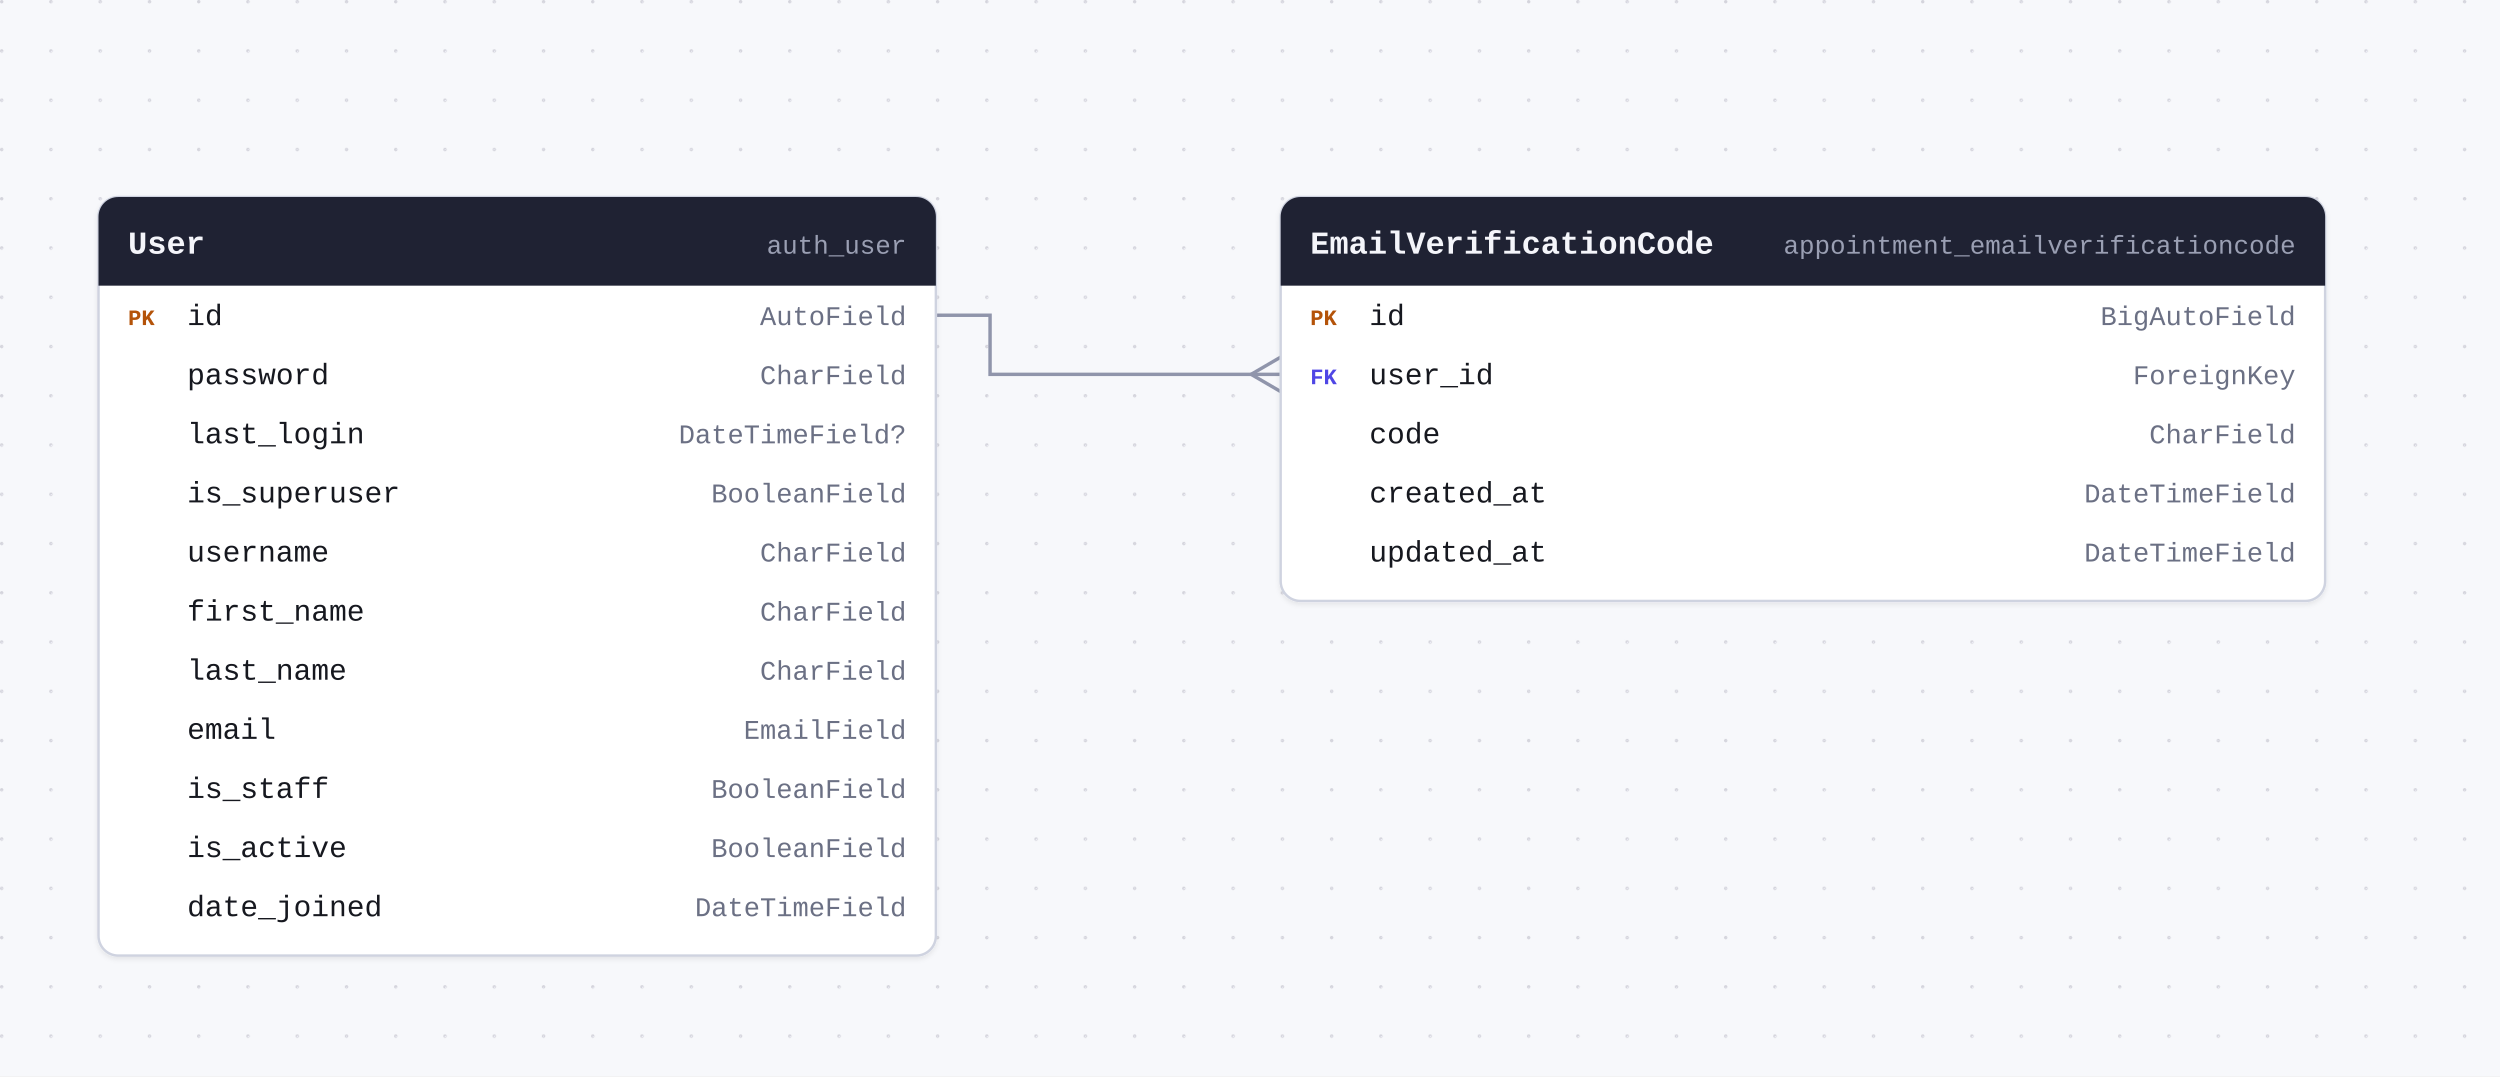
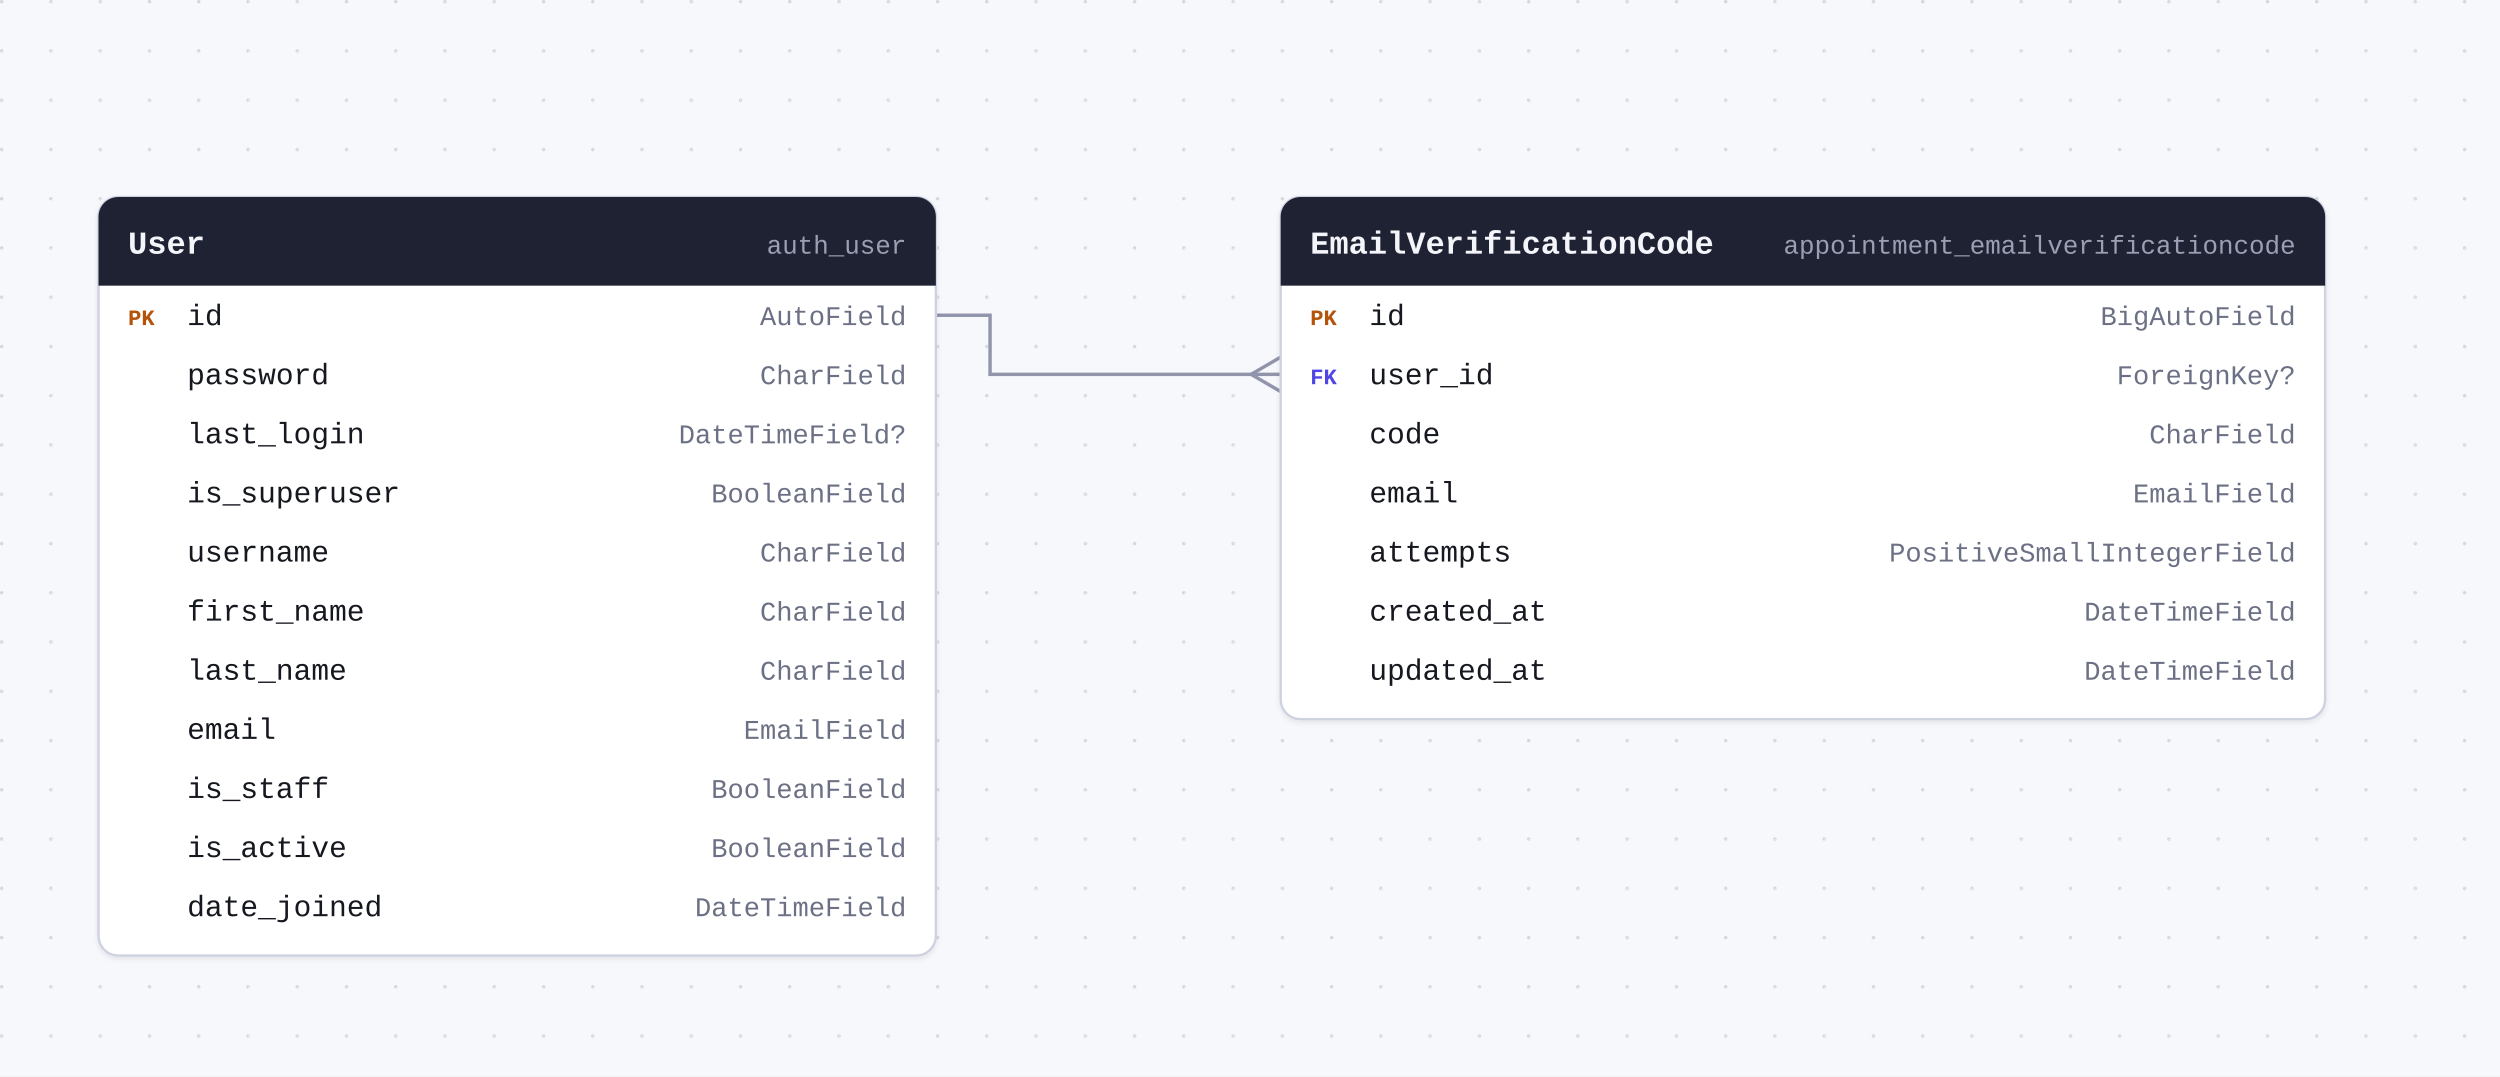
<svg xmlns="http://www.w3.org/2000/svg" width="1015.09" height="437" viewBox="0 -40 1015.09 437">
  <defs>
    <pattern id="dots" width="20" height="20" patternUnits="userSpaceOnUse">
      <circle cx="0.7" cy="0.7" r="0.7" fill="#d4d4dc" />
    </pattern>
    <filter id="shadow" x="-5%" y="-5%" width="110%" height="115%">
      <feDropShadow dx="0" dy="1" stdDeviation="1" flood-color="#000000" flood-opacity="0.08" />
    </filter>
  </defs>
  <rect y="-40" width="1015.09" height="437" fill="#f7f8fb" />
  <rect y="-40" width="1015.09" height="437" fill="url(#dots)" />
  <path class="relation-edge" d="M380 88 L402 88 L402 112 L520 112" fill="none" stroke="#9095ab" stroke-width="1.4" />
  <path d="M508 112 L520 105 M508 112 L520 119" fill="none" stroke="#9095ab" stroke-width="1.4" />
  <g class="model-node">
    <clipPath id="card-0">
      <rect x="40" y="40" width="340" height="308" rx="8" />
    </clipPath>
    <rect x="40" y="40" width="340" height="308" rx="8" fill="#ffffff" stroke="#cfd3e0" filter="url(#shadow)" />
    <rect x="40" y="40" width="340" height="36" fill="#1f2233" clip-path="url(#card-0)" />
    <text x="52" y="63" font-family="ui-monospace, SF Mono, Menlo, Consolas, Liberation Mono, DejaVu Sans Mono, monospace" font-size="13" font-weight="700" text-anchor="start" fill="#f4f5fa">User</text>
    <text x="368" y="63" font-family="ui-monospace, SF Mono, Menlo, Consolas, Liberation Mono, DejaVu Sans Mono, monospace" font-size="10.5" font-weight="400" text-anchor="end" fill="#9a9fb3">auth_user</text>
    <text x="52" y="92" font-family="ui-monospace, SF Mono, Menlo, Consolas, Liberation Mono, DejaVu Sans Mono, monospace" font-size="9" font-weight="700" text-anchor="start" fill="#b45309">PK</text>
    <text x="76" y="92" font-family="ui-monospace, SF Mono, Menlo, Consolas, Liberation Mono, DejaVu Sans Mono, monospace" font-size="12" font-weight="400" text-anchor="start" fill="#16181f">id</text>
    <text x="368" y="92" font-family="ui-monospace, SF Mono, Menlo, Consolas, Liberation Mono, DejaVu Sans Mono, monospace" font-size="11" font-weight="400" text-anchor="end" fill="#6b7084">AutoField</text>
    <text x="76" y="116" font-family="ui-monospace, SF Mono, Menlo, Consolas, Liberation Mono, DejaVu Sans Mono, monospace" font-size="12" font-weight="400" text-anchor="start" fill="#16181f">password</text>
    <text x="368" y="116" font-family="ui-monospace, SF Mono, Menlo, Consolas, Liberation Mono, DejaVu Sans Mono, monospace" font-size="11" font-weight="400" text-anchor="end" fill="#6b7084">CharField</text>
    <text x="76" y="140" font-family="ui-monospace, SF Mono, Menlo, Consolas, Liberation Mono, DejaVu Sans Mono, monospace" font-size="12" font-weight="400" text-anchor="start" fill="#16181f">last_login</text>
    <text x="368" y="140" font-family="ui-monospace, SF Mono, Menlo, Consolas, Liberation Mono, DejaVu Sans Mono, monospace" font-size="11" font-weight="400" text-anchor="end" fill="#6b7084">DateTimeField?</text>
    <text x="76" y="164" font-family="ui-monospace, SF Mono, Menlo, Consolas, Liberation Mono, DejaVu Sans Mono, monospace" font-size="12" font-weight="400" text-anchor="start" fill="#16181f">is_superuser</text>
    <text x="368" y="164" font-family="ui-monospace, SF Mono, Menlo, Consolas, Liberation Mono, DejaVu Sans Mono, monospace" font-size="11" font-weight="400" text-anchor="end" fill="#6b7084">BooleanField</text>
    <text x="76" y="188" font-family="ui-monospace, SF Mono, Menlo, Consolas, Liberation Mono, DejaVu Sans Mono, monospace" font-size="12" font-weight="400" text-anchor="start" fill="#16181f">username</text>
    <text x="368" y="188" font-family="ui-monospace, SF Mono, Menlo, Consolas, Liberation Mono, DejaVu Sans Mono, monospace" font-size="11" font-weight="400" text-anchor="end" fill="#6b7084">CharField</text>
    <text x="76" y="212" font-family="ui-monospace, SF Mono, Menlo, Consolas, Liberation Mono, DejaVu Sans Mono, monospace" font-size="12" font-weight="400" text-anchor="start" fill="#16181f">first_name</text>
    <text x="368" y="212" font-family="ui-monospace, SF Mono, Menlo, Consolas, Liberation Mono, DejaVu Sans Mono, monospace" font-size="11" font-weight="400" text-anchor="end" fill="#6b7084">CharField</text>
    <text x="76" y="236" font-family="ui-monospace, SF Mono, Menlo, Consolas, Liberation Mono, DejaVu Sans Mono, monospace" font-size="12" font-weight="400" text-anchor="start" fill="#16181f">last_name</text>
    <text x="368" y="236" font-family="ui-monospace, SF Mono, Menlo, Consolas, Liberation Mono, DejaVu Sans Mono, monospace" font-size="11" font-weight="400" text-anchor="end" fill="#6b7084">CharField</text>
    <text x="76" y="260" font-family="ui-monospace, SF Mono, Menlo, Consolas, Liberation Mono, DejaVu Sans Mono, monospace" font-size="12" font-weight="400" text-anchor="start" fill="#16181f">email</text>
    <text x="368" y="260" font-family="ui-monospace, SF Mono, Menlo, Consolas, Liberation Mono, DejaVu Sans Mono, monospace" font-size="11" font-weight="400" text-anchor="end" fill="#6b7084">EmailField</text>
    <text x="76" y="284" font-family="ui-monospace, SF Mono, Menlo, Consolas, Liberation Mono, DejaVu Sans Mono, monospace" font-size="12" font-weight="400" text-anchor="start" fill="#16181f">is_staff</text>
    <text x="368" y="284" font-family="ui-monospace, SF Mono, Menlo, Consolas, Liberation Mono, DejaVu Sans Mono, monospace" font-size="11" font-weight="400" text-anchor="end" fill="#6b7084">BooleanField</text>
    <text x="76" y="308" font-family="ui-monospace, SF Mono, Menlo, Consolas, Liberation Mono, DejaVu Sans Mono, monospace" font-size="12" font-weight="400" text-anchor="start" fill="#16181f">is_active</text>
    <text x="368" y="308" font-family="ui-monospace, SF Mono, Menlo, Consolas, Liberation Mono, DejaVu Sans Mono, monospace" font-size="11" font-weight="400" text-anchor="end" fill="#6b7084">BooleanField</text>
    <text x="76" y="332" font-family="ui-monospace, SF Mono, Menlo, Consolas, Liberation Mono, DejaVu Sans Mono, monospace" font-size="12" font-weight="400" text-anchor="start" fill="#16181f">date_joined</text>
    <text x="368" y="332" font-family="ui-monospace, SF Mono, Menlo, Consolas, Liberation Mono, DejaVu Sans Mono, monospace" font-size="11" font-weight="400" text-anchor="end" fill="#6b7084">DateTimeField</text>
  </g>
  <g class="model-node">
    <clipPath id="card-1">
-       <rect x="520" y="40" width="424.09" height="164" rx="8" />
+       <rect x="520" y="40" width="424.09" height="212" rx="8" />
    </clipPath>
-     <rect x="520" y="40" width="424.09" height="164" rx="8" fill="#ffffff" stroke="#cfd3e0" filter="url(#shadow)" />
+     <rect x="520" y="40" width="424.09" height="212" rx="8" fill="#ffffff" stroke="#cfd3e0" filter="url(#shadow)" />
    <rect x="520" y="40" width="424.09" height="36" fill="#1f2233" clip-path="url(#card-1)" />
    <text x="532" y="63" font-family="ui-monospace, SF Mono, Menlo, Consolas, Liberation Mono, DejaVu Sans Mono, monospace" font-size="13" font-weight="700" text-anchor="start" fill="#f4f5fa">EmailVerificationCode</text>
    <text x="932.09" y="63" font-family="ui-monospace, SF Mono, Menlo, Consolas, Liberation Mono, DejaVu Sans Mono, monospace" font-size="10.5" font-weight="400" text-anchor="end" fill="#9a9fb3">appointment_emailverificationcode</text>
    <text x="532" y="92" font-family="ui-monospace, SF Mono, Menlo, Consolas, Liberation Mono, DejaVu Sans Mono, monospace" font-size="9" font-weight="700" text-anchor="start" fill="#b45309">PK</text>
    <text x="556" y="92" font-family="ui-monospace, SF Mono, Menlo, Consolas, Liberation Mono, DejaVu Sans Mono, monospace" font-size="12" font-weight="400" text-anchor="start" fill="#16181f">id</text>
    <text x="932.09" y="92" font-family="ui-monospace, SF Mono, Menlo, Consolas, Liberation Mono, DejaVu Sans Mono, monospace" font-size="11" font-weight="400" text-anchor="end" fill="#6b7084">BigAutoField</text>
    <text x="532" y="116" font-family="ui-monospace, SF Mono, Menlo, Consolas, Liberation Mono, DejaVu Sans Mono, monospace" font-size="9" font-weight="700" text-anchor="start" fill="#4f46e5">FK</text>
    <text x="556" y="116" font-family="ui-monospace, SF Mono, Menlo, Consolas, Liberation Mono, DejaVu Sans Mono, monospace" font-size="12" font-weight="400" text-anchor="start" fill="#16181f">user_id</text>
-     <text x="932.09" y="116" font-family="ui-monospace, SF Mono, Menlo, Consolas, Liberation Mono, DejaVu Sans Mono, monospace" font-size="11" font-weight="400" text-anchor="end" fill="#6b7084">ForeignKey</text>
+     <text x="932.09" y="116" font-family="ui-monospace, SF Mono, Menlo, Consolas, Liberation Mono, DejaVu Sans Mono, monospace" font-size="11" font-weight="400" text-anchor="end" fill="#6b7084">ForeignKey?</text>
    <text x="556" y="140" font-family="ui-monospace, SF Mono, Menlo, Consolas, Liberation Mono, DejaVu Sans Mono, monospace" font-size="12" font-weight="400" text-anchor="start" fill="#16181f">code</text>
    <text x="932.09" y="140" font-family="ui-monospace, SF Mono, Menlo, Consolas, Liberation Mono, DejaVu Sans Mono, monospace" font-size="11" font-weight="400" text-anchor="end" fill="#6b7084">CharField</text>
-     <text x="556" y="164" font-family="ui-monospace, SF Mono, Menlo, Consolas, Liberation Mono, DejaVu Sans Mono, monospace" font-size="12" font-weight="400" text-anchor="start" fill="#16181f">created_at</text>
-     <text x="932.09" y="164" font-family="ui-monospace, SF Mono, Menlo, Consolas, Liberation Mono, DejaVu Sans Mono, monospace" font-size="11" font-weight="400" text-anchor="end" fill="#6b7084">DateTimeField</text>
-     <text x="556" y="188" font-family="ui-monospace, SF Mono, Menlo, Consolas, Liberation Mono, DejaVu Sans Mono, monospace" font-size="12" font-weight="400" text-anchor="start" fill="#16181f">updated_at</text>
-     <text x="932.09" y="188" font-family="ui-monospace, SF Mono, Menlo, Consolas, Liberation Mono, DejaVu Sans Mono, monospace" font-size="11" font-weight="400" text-anchor="end" fill="#6b7084">DateTimeField</text>
+     <text x="556" y="164" font-family="ui-monospace, SF Mono, Menlo, Consolas, Liberation Mono, DejaVu Sans Mono, monospace" font-size="12" font-weight="400" text-anchor="start" fill="#16181f">email</text>
+     <text x="932.09" y="164" font-family="ui-monospace, SF Mono, Menlo, Consolas, Liberation Mono, DejaVu Sans Mono, monospace" font-size="11" font-weight="400" text-anchor="end" fill="#6b7084">EmailField</text>
+     <text x="556" y="188" font-family="ui-monospace, SF Mono, Menlo, Consolas, Liberation Mono, DejaVu Sans Mono, monospace" font-size="12" font-weight="400" text-anchor="start" fill="#16181f">attempts</text>
+     <text x="932.09" y="188" font-family="ui-monospace, SF Mono, Menlo, Consolas, Liberation Mono, DejaVu Sans Mono, monospace" font-size="11" font-weight="400" text-anchor="end" fill="#6b7084">PositiveSmallIntegerField</text>
+     <text x="556" y="212" font-family="ui-monospace, SF Mono, Menlo, Consolas, Liberation Mono, DejaVu Sans Mono, monospace" font-size="12" font-weight="400" text-anchor="start" fill="#16181f">created_at</text>
+     <text x="932.09" y="212" font-family="ui-monospace, SF Mono, Menlo, Consolas, Liberation Mono, DejaVu Sans Mono, monospace" font-size="11" font-weight="400" text-anchor="end" fill="#6b7084">DateTimeField</text>
+     <text x="556" y="236" font-family="ui-monospace, SF Mono, Menlo, Consolas, Liberation Mono, DejaVu Sans Mono, monospace" font-size="12" font-weight="400" text-anchor="start" fill="#16181f">updated_at</text>
+     <text x="932.09" y="236" font-family="ui-monospace, SF Mono, Menlo, Consolas, Liberation Mono, DejaVu Sans Mono, monospace" font-size="11" font-weight="400" text-anchor="end" fill="#6b7084">DateTimeField</text>
  </g>
</svg>
